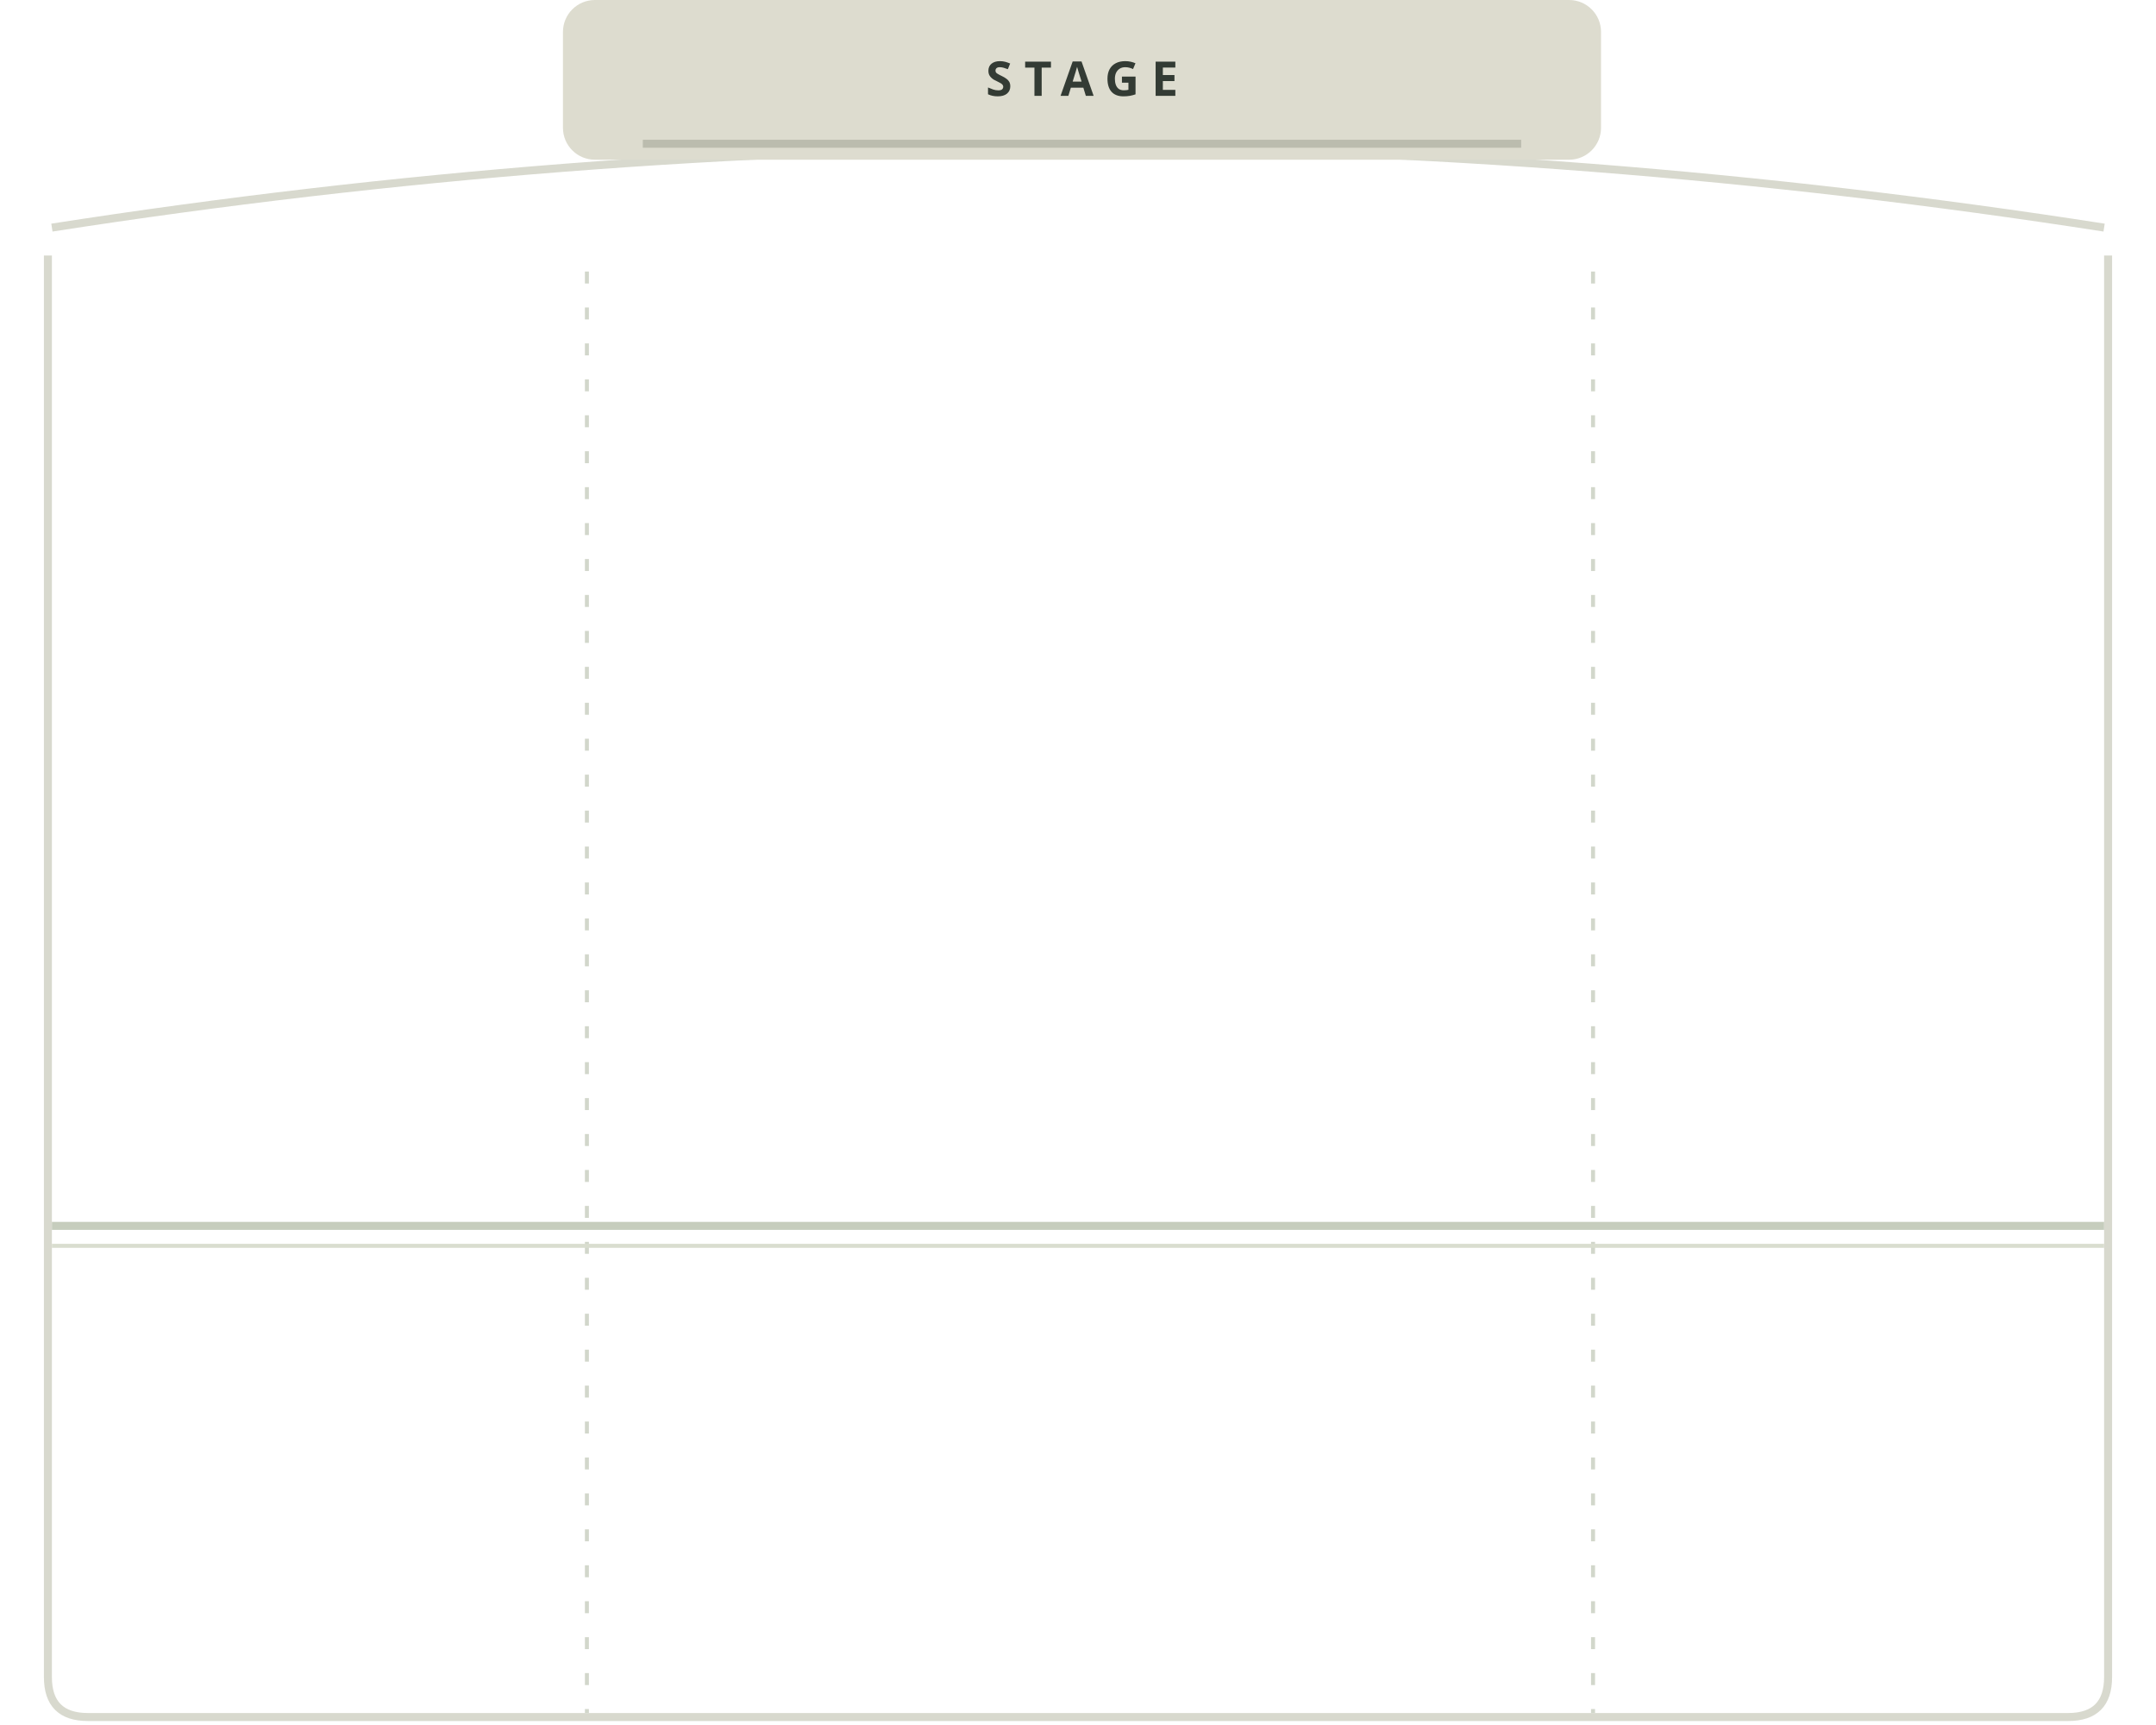
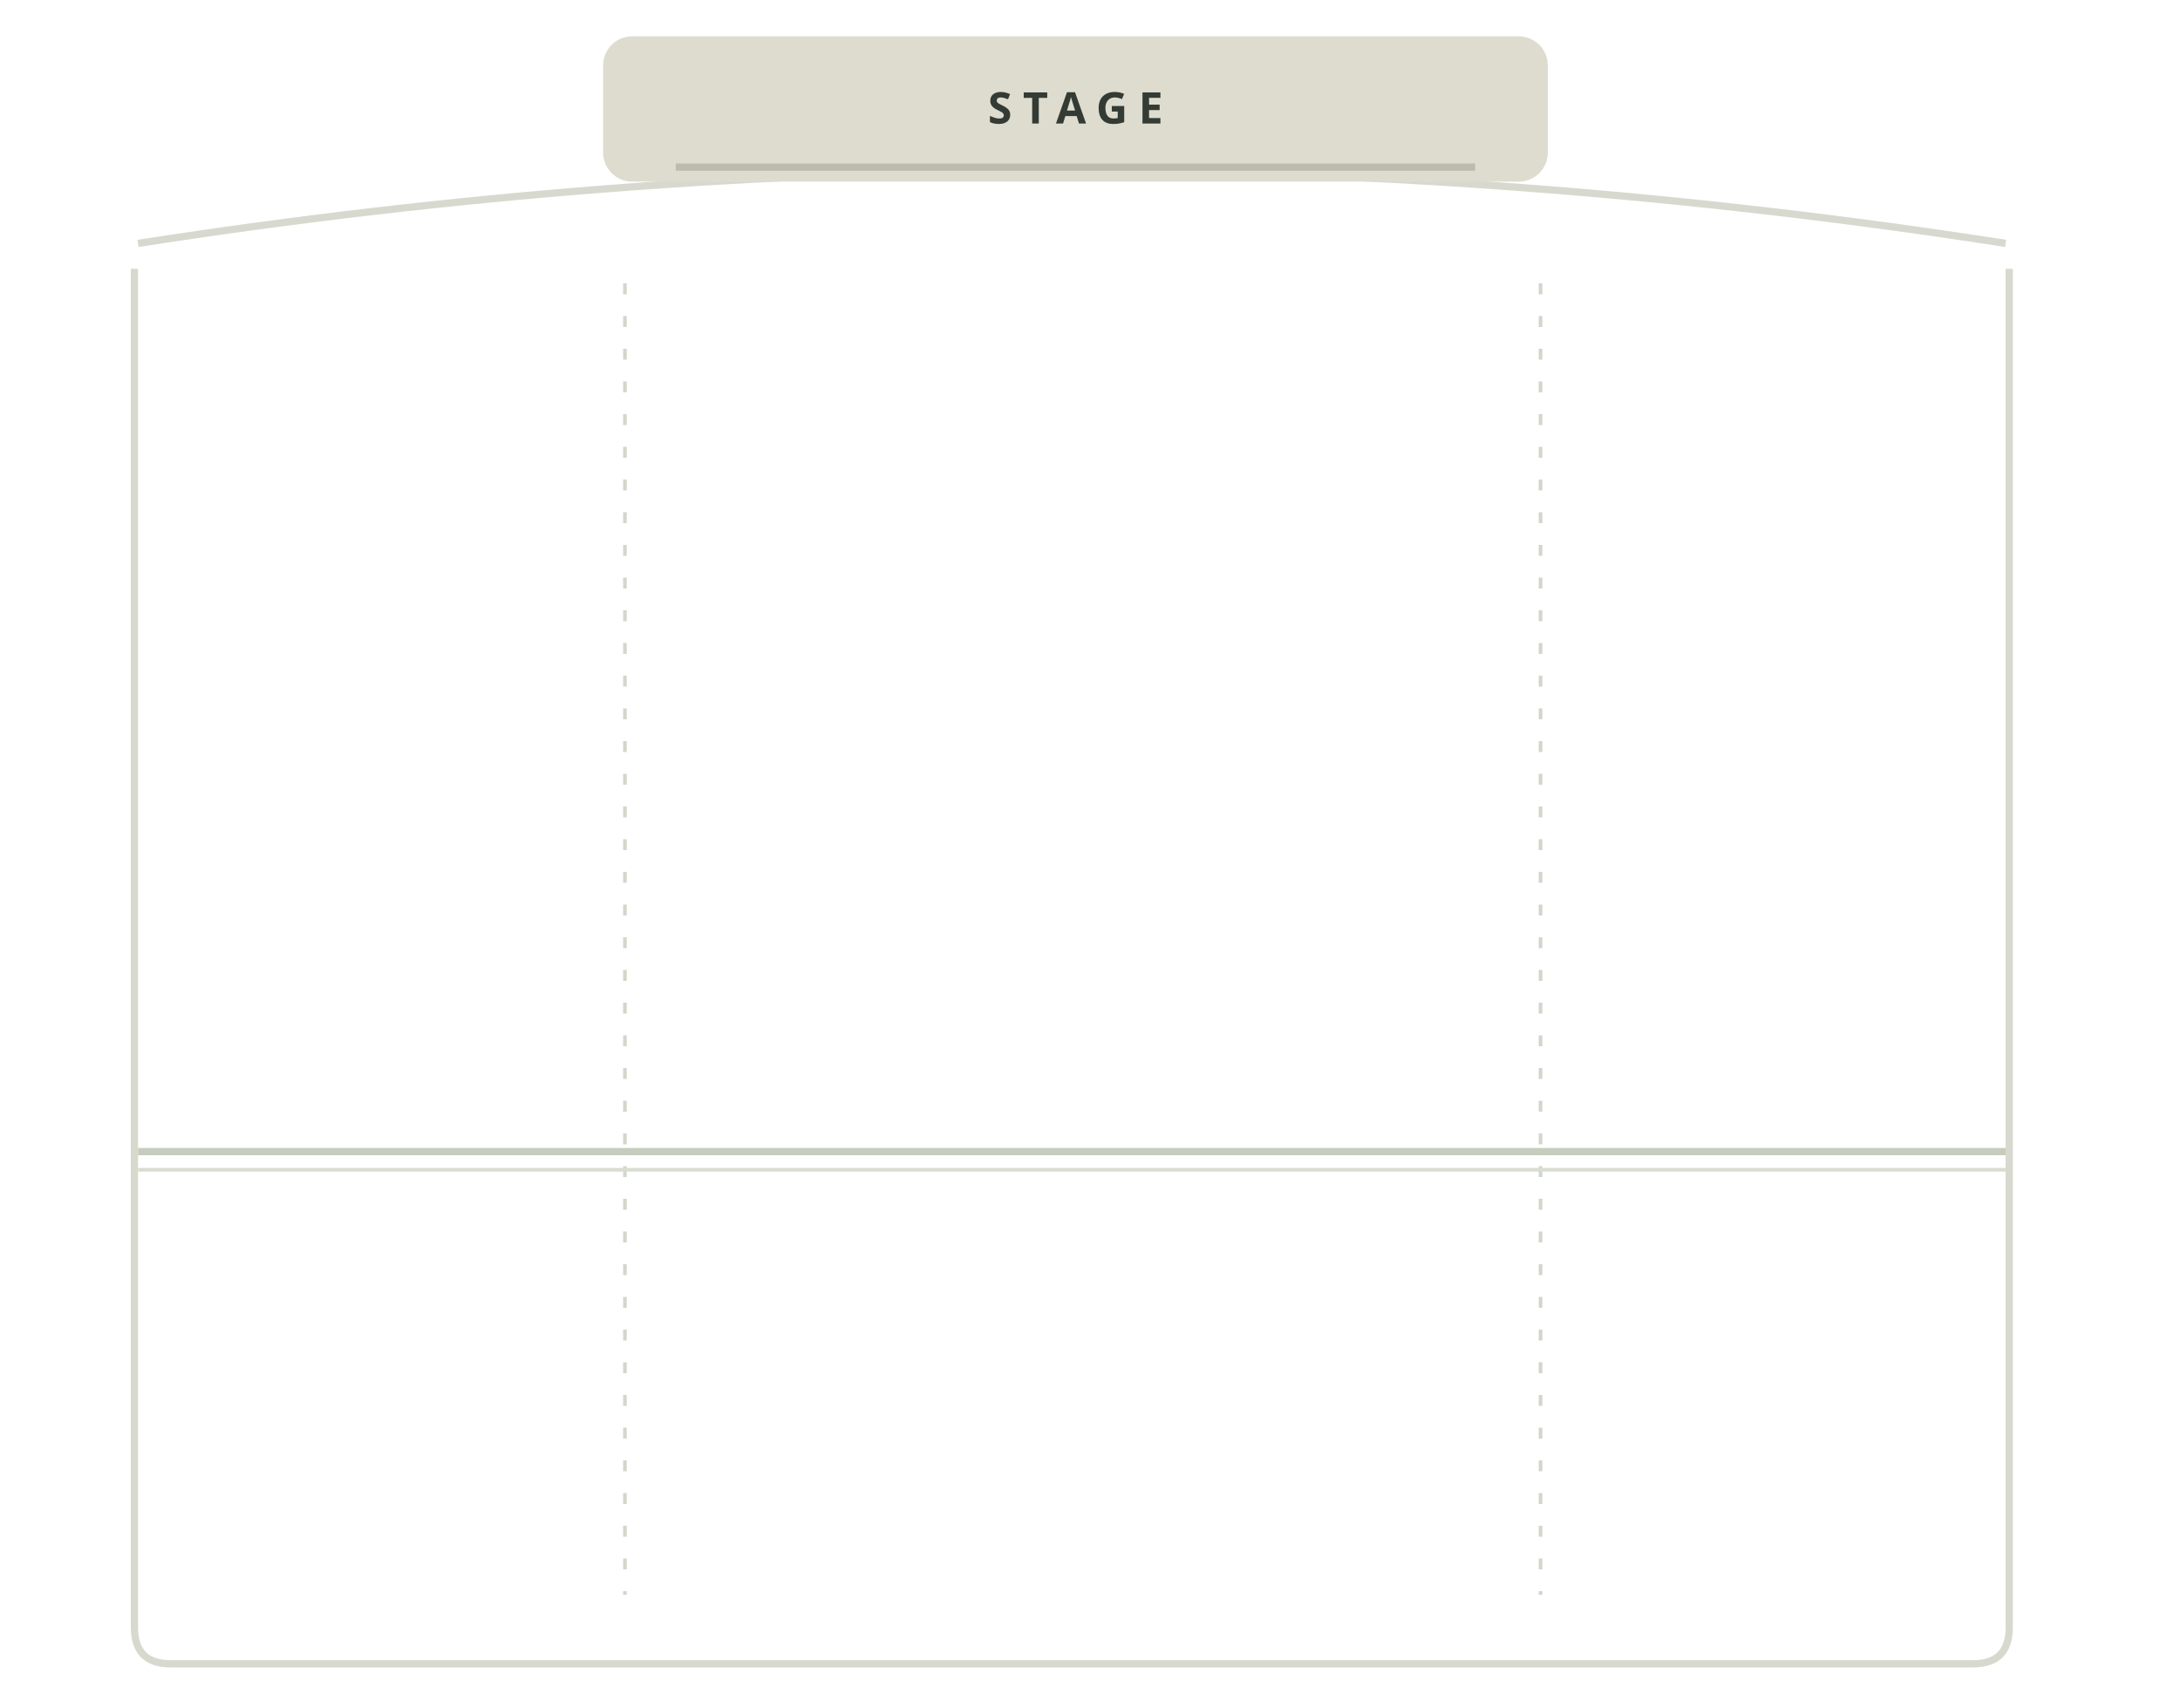
- <svg xmlns="http://www.w3.org/2000/svg" viewBox="25 10 540 432">
-   <path d="M37 74V430Q37 440 47 440H543Q553 440 553 430V74" fill="none" stroke="#d8d9ce" stroke-width="2" />
+ <svg xmlns="http://www.w3.org/2000/svg" viewBox="0 0 600 470">
+   <path d="M37 74V448Q37 458 47 458H543Q553 458 553 448V74" fill="none" stroke="#d8d9ce" stroke-width="2" />
  <path d="M38 67Q295 27 552 67" fill="none" stroke="#d8d9ce" stroke-width="2" />
  <rect x="166" y="10" width="260" height="40" rx="8" fill="#dddccf" />
  <path d="M186 46H406" stroke="#bbbcae" stroke-width="2" />
  <text x="296" y="34" text-anchor="middle" font-family="sans-serif" font-size="12" font-weight="600" letter-spacing="3" fill="#333b34">STAGE</text>
  <path d="M172 78V439M424 78V439" fill="none" stroke="#d2d7cb" stroke-dasharray="3 6" />
  <path d="M38 317H552" fill="none" stroke="#c6cdbd" stroke-width="2" />
  <path d="M38 322H552" fill="none" stroke="#d9ddcf" />
</svg>
